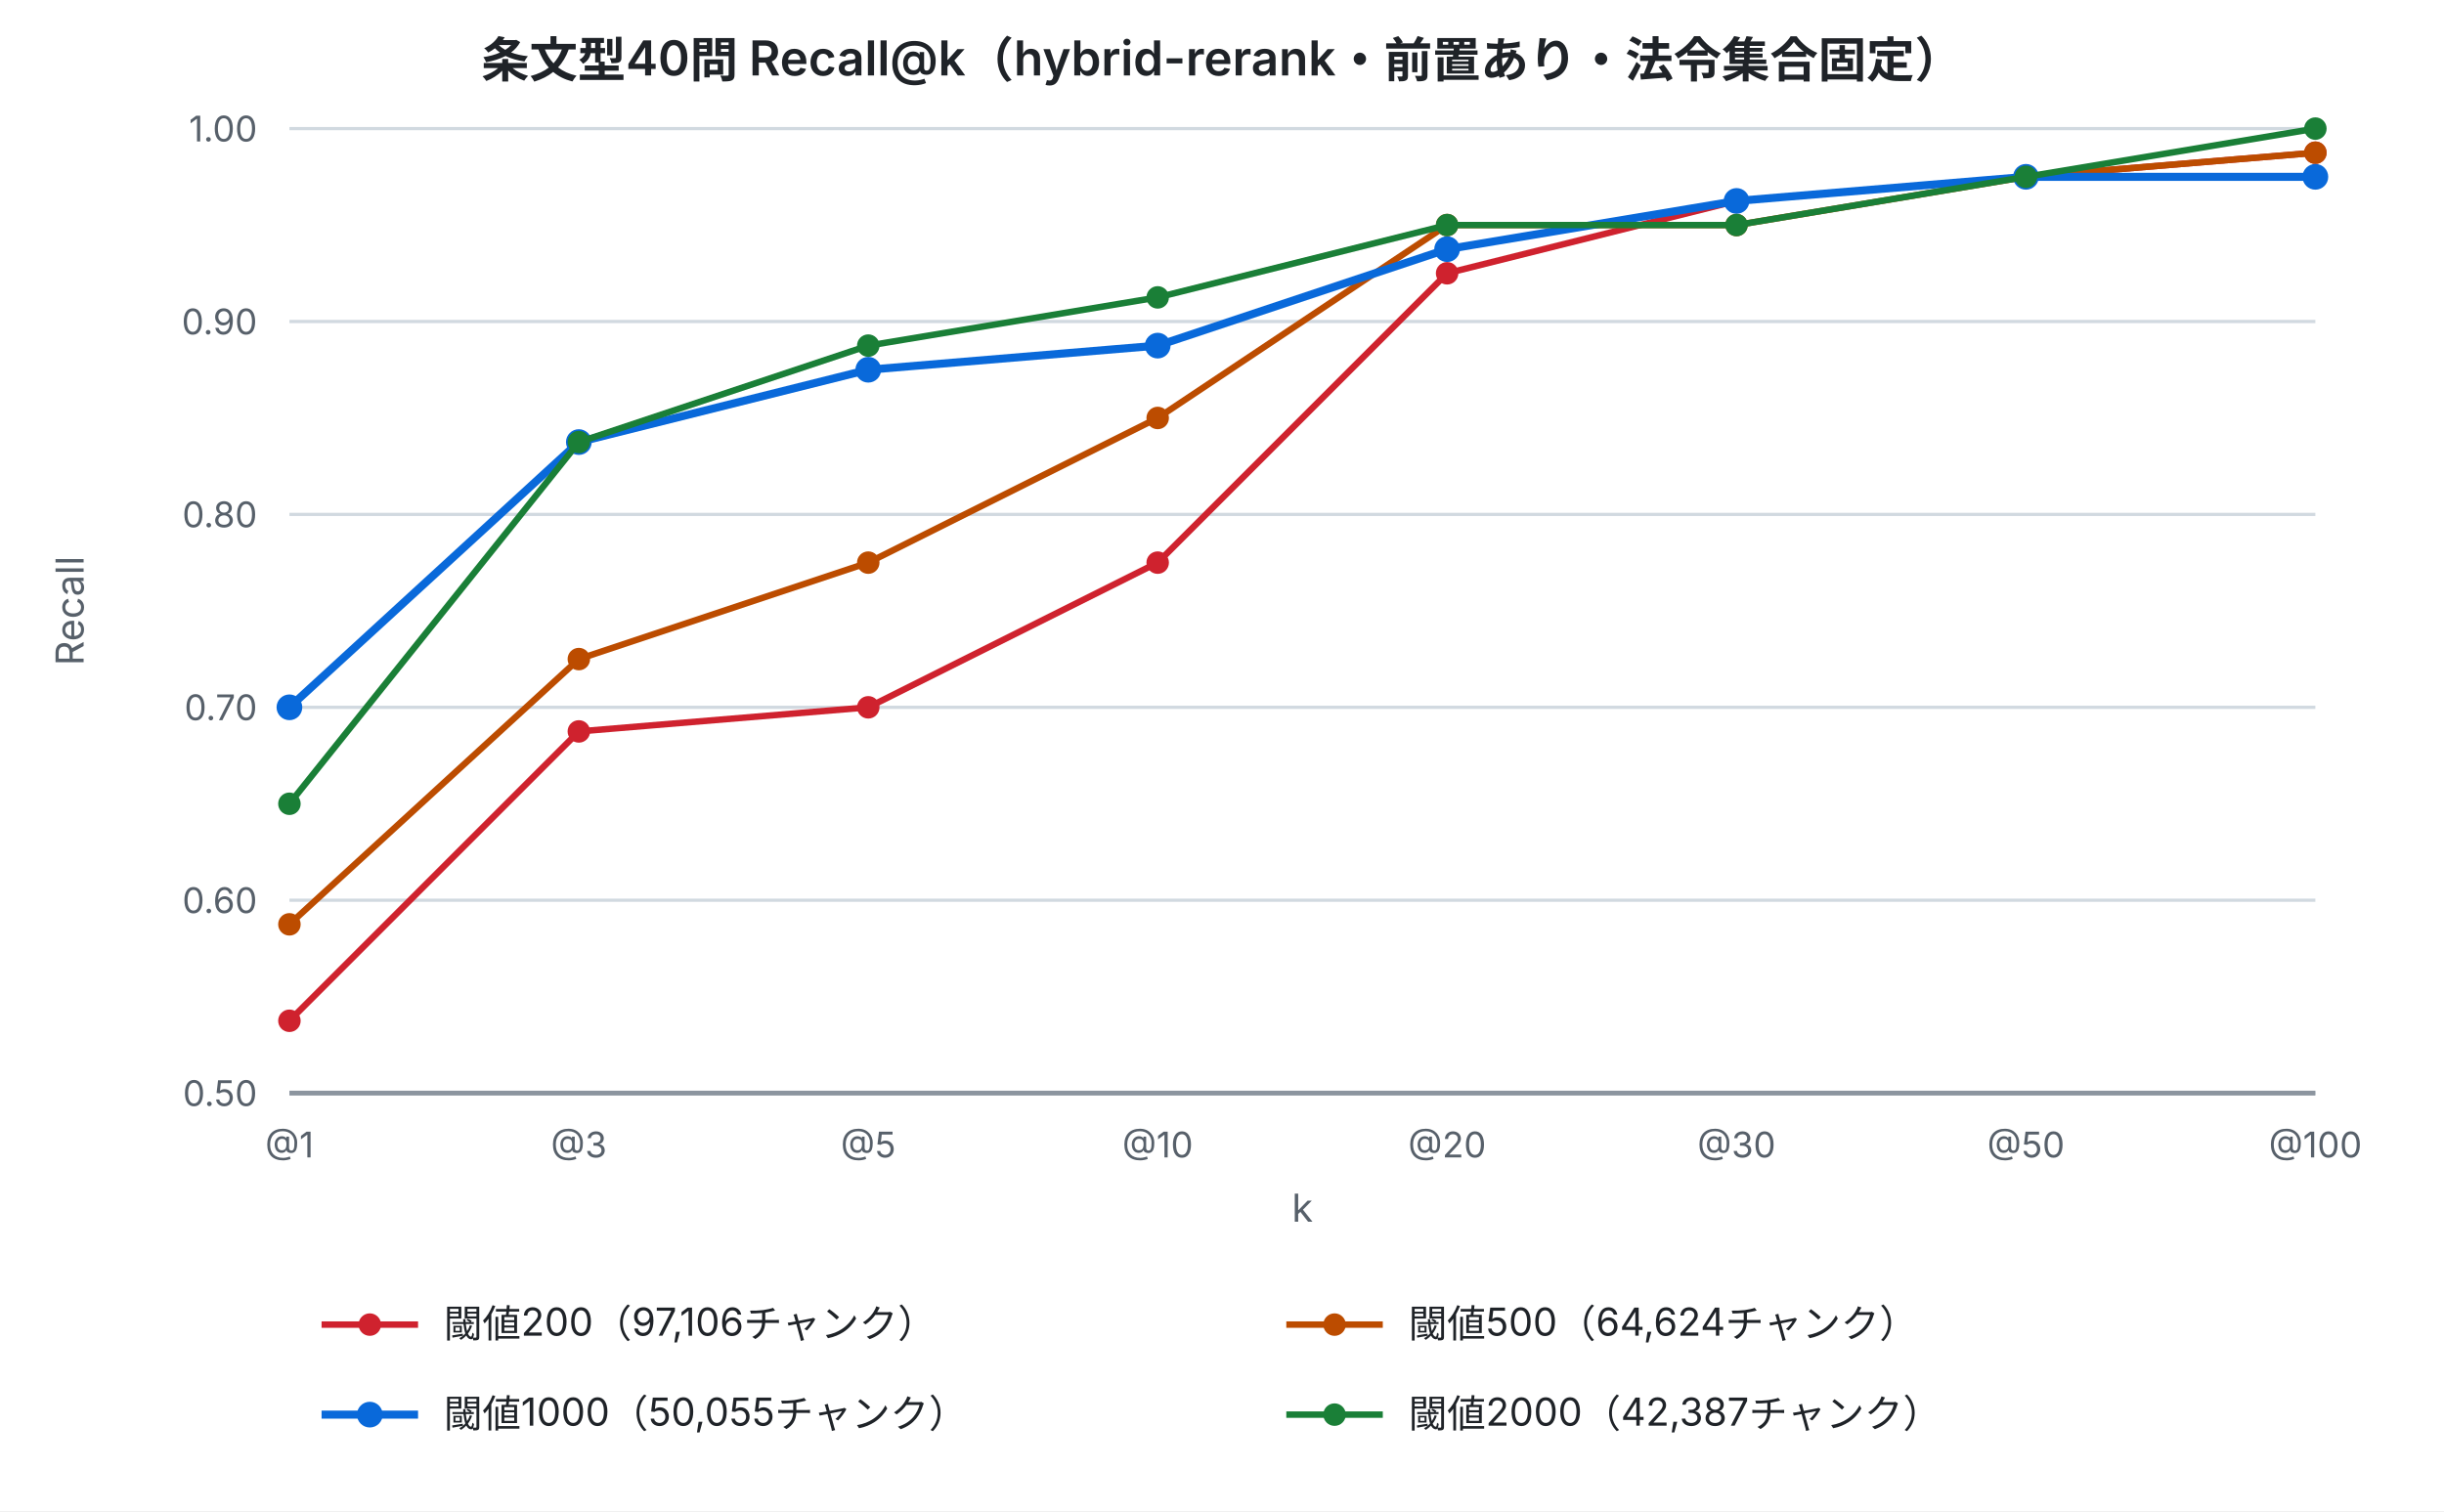
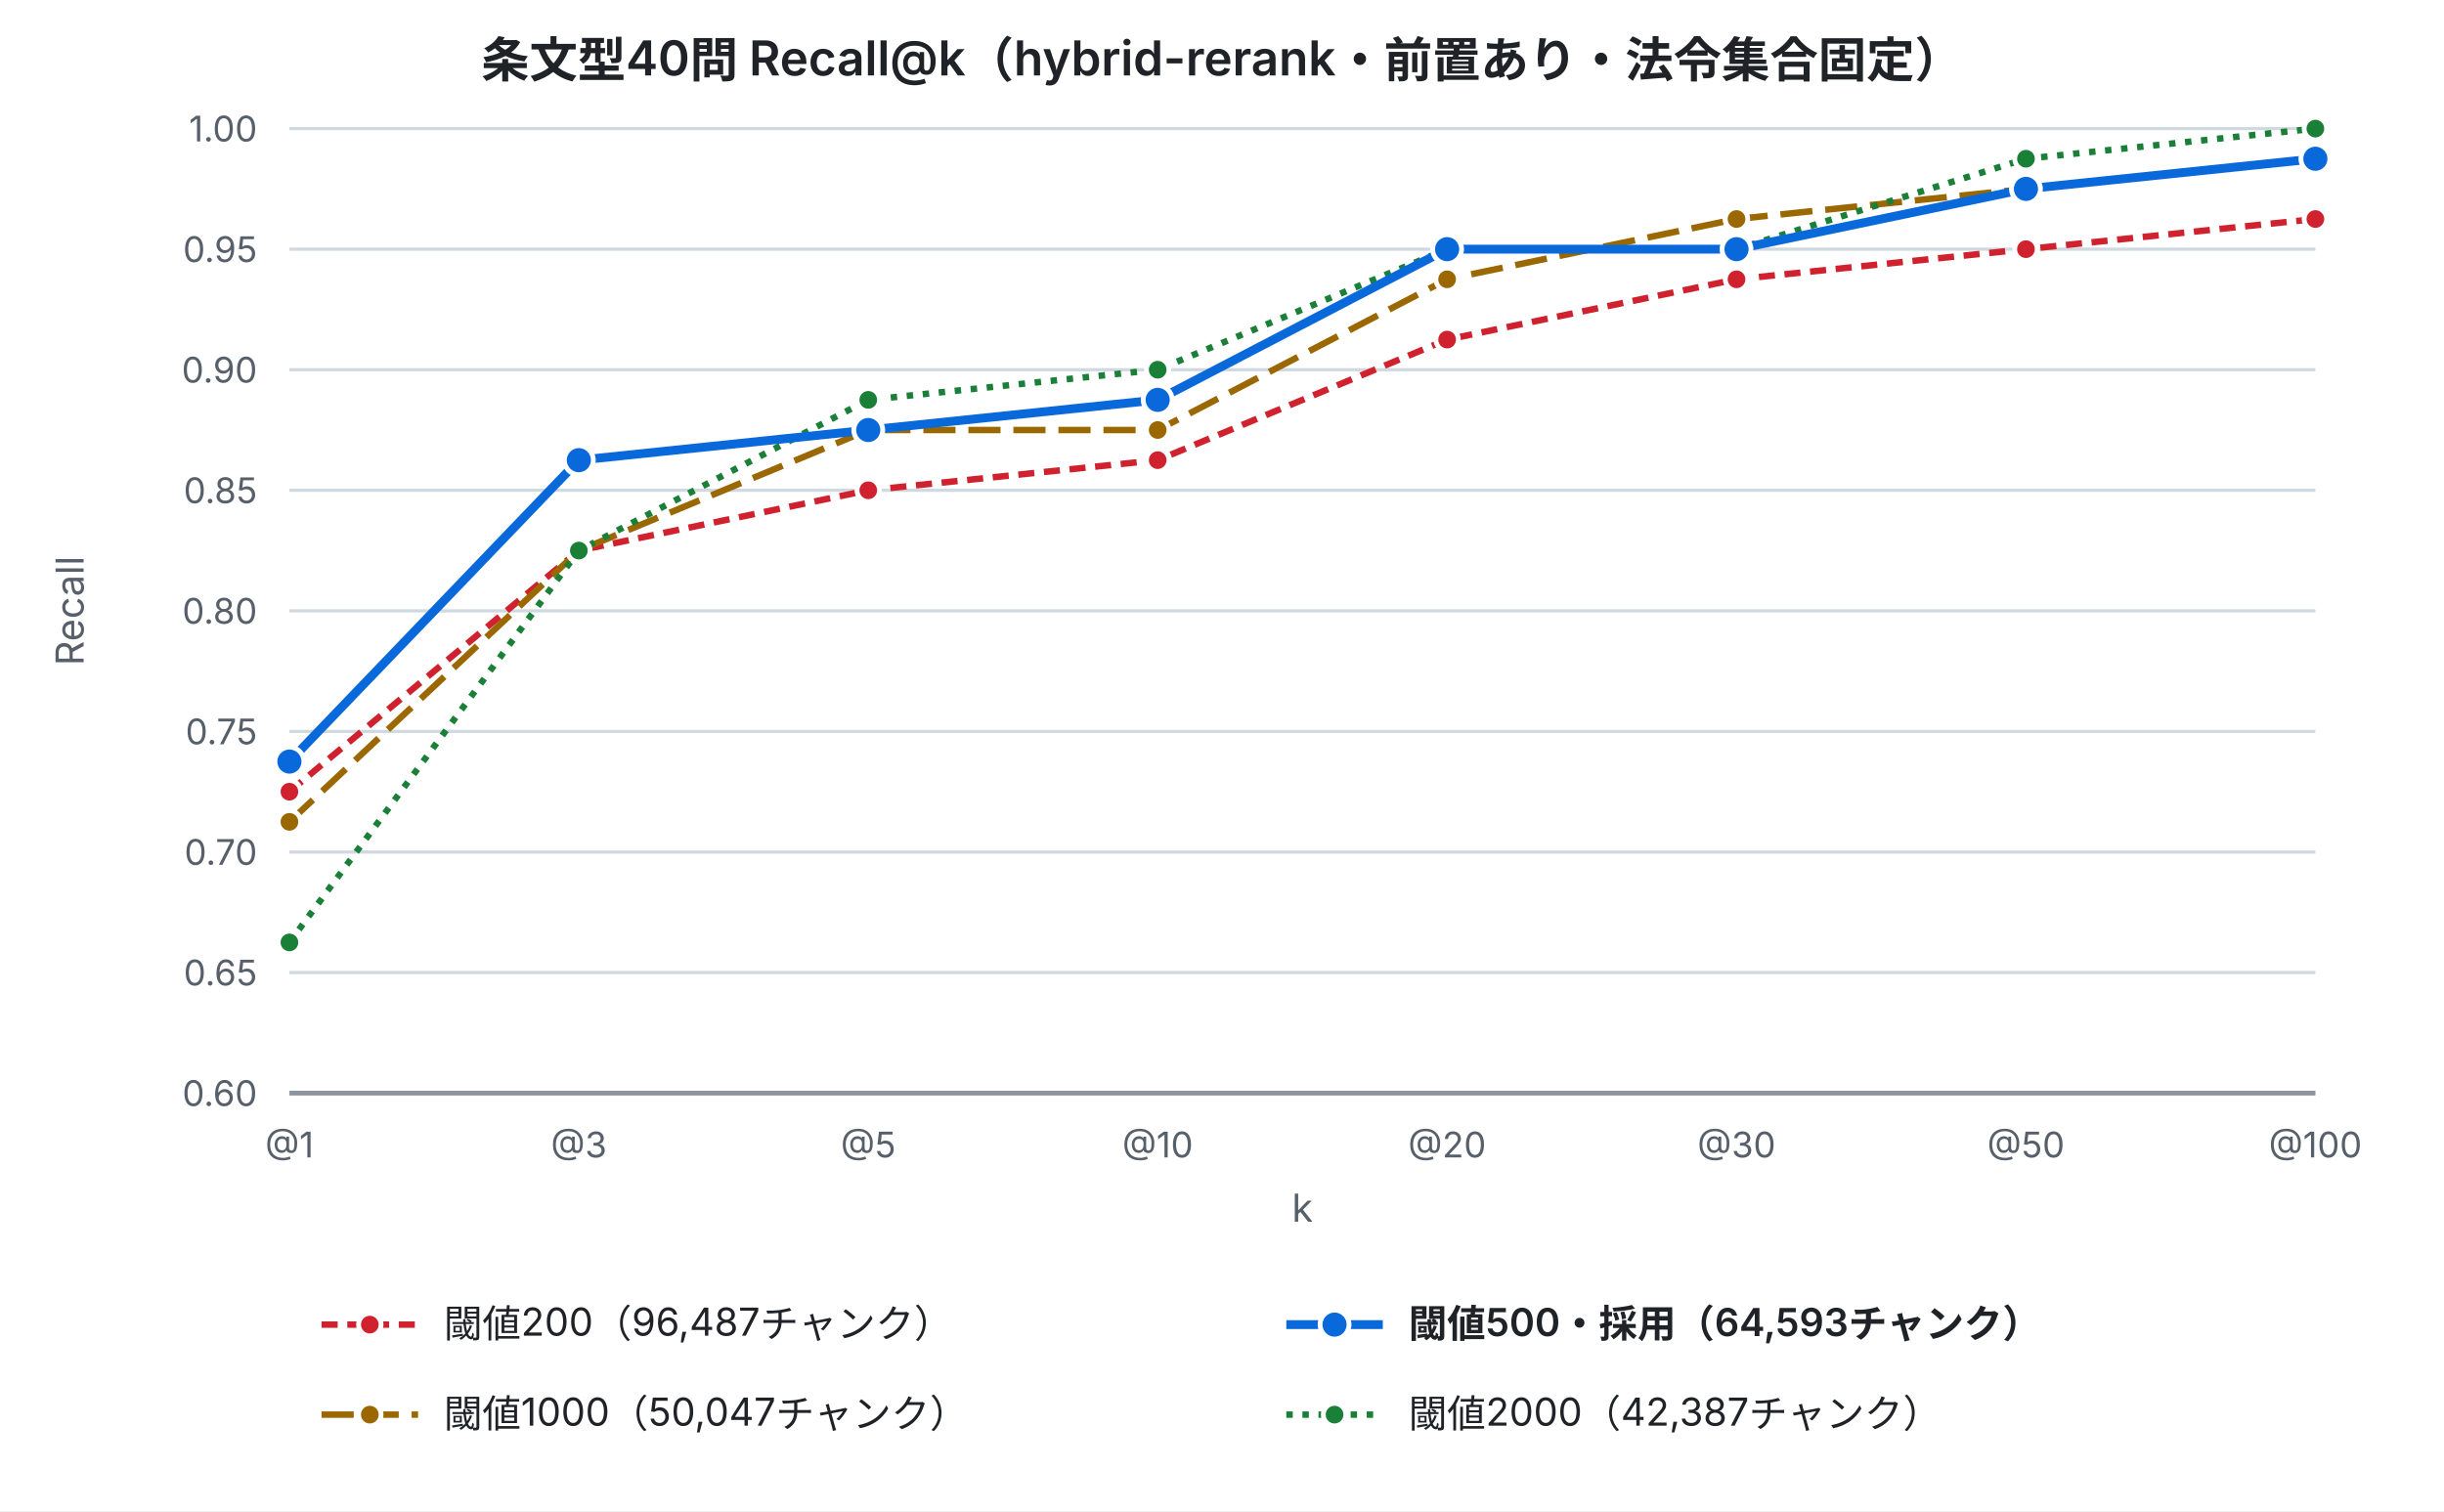
<svg xmlns="http://www.w3.org/2000/svg" width="760" height="470" viewBox="0 0 760 470" font-family="-apple-system, BlinkMacSystemFont, 'Hiragino Sans', 'Yu Gothic', Meiryo, sans-serif">
  <rect width="760" height="470" fill="#ffffff" />
  <text x="380" y="24" text-anchor="middle" font-size="15" font-weight="600" fill="#1f2328">条文型40問 Recall@k（hybrid-rerank・前置あり・法令集合固定）</text>
  <g stroke="#d1d9e0" stroke-width="1">
    <line x1="90" y1="340" x2="720" y2="340" />
-     <line x1="90" y1="280" x2="720" y2="280" />
-     <line x1="90" y1="220" x2="720" y2="220" />
-     <line x1="90" y1="160" x2="720" y2="160" />
-     <line x1="90" y1="100" x2="720" y2="100" />
+     <line x1="90" y1="302.5" x2="720" y2="302.5" />
+     <line x1="90" y1="265" x2="720" y2="265" />
+     <line x1="90" y1="227.5" x2="720" y2="227.5" />
+     <line x1="90" y1="190" x2="720" y2="190" />
+     <line x1="90" y1="152.5" x2="720" y2="152.5" />
+     <line x1="90" y1="115" x2="720" y2="115" />
+     <line x1="90" y1="77.5" x2="720" y2="77.5" />
    <line x1="90" y1="40" x2="720" y2="40" />
  </g>
  <g font-size="11" fill="#57606a" text-anchor="end">
-     <text x="80" y="344">0.50</text>
-     <text x="80" y="284">0.60</text>
-     <text x="80" y="224">0.70</text>
-     <text x="80" y="164">0.80</text>
-     <text x="80" y="104">0.90</text>
+     <text x="80" y="344">0.60</text>
+     <text x="80" y="306.5">0.65</text>
+     <text x="80" y="269">0.70</text>
+     <text x="80" y="231.5">0.75</text>
+     <text x="80" y="194">0.80</text>
+     <text x="80" y="156.5">0.85</text>
+     <text x="80" y="119">0.90</text>
+     <text x="80" y="81.5">0.95</text>
    <text x="80" y="44">1.00</text>
  </g>
  <text x="26" y="190" font-size="12" fill="#57606a" text-anchor="middle" transform="rotate(-90 26 190)">Recall</text>
  <line x1="90" y1="340" x2="720" y2="340" stroke="#8c959f" stroke-width="1.5" />
  <g font-size="11" fill="#57606a" text-anchor="middle">
    <text x="90" y="360">@1</text>
    <text x="180" y="360">@3</text>
    <text x="270" y="360">@5</text>
    <text x="360" y="360">@10</text>
    <text x="450" y="360">@20</text>
    <text x="540" y="360">@30</text>
    <text x="630" y="360">@50</text>
    <text x="720" y="360">@100</text>
  </g>
  <text x="405" y="380" font-size="12" fill="#57606a" text-anchor="middle">k</text>
-   <polyline fill="none" stroke="#cf222e" stroke-width="2" points="90,317.5 180,227.5 270,220 360,175 450,85 540,62.5 630,55 720,47.5" />
-   <g fill="#cf222e">
-     <circle cx="90" cy="317.5" r="3.5" />
-     <circle cx="180" cy="227.5" r="3.5" />
-     <circle cx="270" cy="220" r="3.5" />
-     <circle cx="360" cy="175" r="3.5" />
-     <circle cx="450" cy="85" r="3.5" />
-     <circle cx="540" cy="62.5" r="3.5" />
-     <circle cx="630" cy="55" r="3.5" />
-     <circle cx="720" cy="47.5" r="3.5" />
+   <polyline fill="none" stroke="#cf222e" stroke-width="2" stroke-dasharray="5 3" points="90,246.25 180,171.25 270,152.5 360,143.125 450,105.625 540,86.875 630,77.5 720,68.125" />
+   <g fill="#cf222e" stroke="#ffffff" stroke-width="1.5">
+     <circle cx="90" cy="246.25" r="3.5" />
+     <circle cx="180" cy="171.25" r="3.5" />
+     <circle cx="270" cy="152.5" r="3.5" />
+     <circle cx="360" cy="143.125" r="3.5" />
+     <circle cx="450" cy="105.625" r="3.5" />
+     <circle cx="540" cy="86.875" r="3.5" />
+     <circle cx="630" cy="77.5" r="3.5" />
+     <circle cx="720" cy="68.125" r="3.5" />
  </g>
-   <polyline fill="none" stroke="#bc4c00" stroke-width="2" points="90,287.5 180,205 270,175 360,130 450,70 540,70 630,55 720,47.5" />
-   <g fill="#bc4c00">
-     <circle cx="90" cy="287.5" r="3.5" />
-     <circle cx="180" cy="205" r="3.5" />
-     <circle cx="270" cy="175" r="3.5" />
-     <circle cx="360" cy="130" r="3.5" />
-     <circle cx="450" cy="70" r="3.5" />
-     <circle cx="540" cy="70" r="3.5" />
-     <circle cx="630" cy="55" r="3.5" />
-     <circle cx="720" cy="47.5" r="3.5" />
+   <polyline fill="none" stroke="#9a6700" stroke-width="2" stroke-dasharray="10 4" points="90,255.625 180,171.25 270,133.75 360,133.75 450,86.875 540,68.125 630,58.75 720,49.375" />
+   <g fill="#9a6700" stroke="#ffffff" stroke-width="1.5">
+     <circle cx="90" cy="255.625" r="3.5" />
+     <circle cx="180" cy="171.25" r="3.5" />
+     <circle cx="270" cy="133.75" r="3.5" />
+     <circle cx="360" cy="133.75" r="3.5" />
+     <circle cx="450" cy="86.875" r="3.5" />
+     <circle cx="540" cy="68.125" r="3.5" />
+     <circle cx="630" cy="58.75" r="3.5" />
+     <circle cx="720" cy="49.375" r="3.5" />
  </g>
-   <polyline fill="none" stroke="#0969da" stroke-width="2.5" points="90,220 180,137.5 270,115 360,107.5 450,77.5 540,62.5 630,55 720,55" />
-   <g fill="#0969da">
-     <circle cx="90" cy="220" r="4" />
-     <circle cx="180" cy="137.5" r="4" />
-     <circle cx="270" cy="115" r="4" />
-     <circle cx="360" cy="107.5" r="4" />
-     <circle cx="450" cy="77.5" r="4" />
-     <circle cx="540" cy="62.5" r="4" />
-     <circle cx="630" cy="55" r="4" />
-     <circle cx="720" cy="55" r="4" />
-   </g>
-   <polyline fill="none" stroke="#1a7f37" stroke-width="2" points="90,250 180,137.5 270,107.5 360,92.5 450,70 540,70 630,55 720,40" />
-   <g fill="#1a7f37">
-     <circle cx="90" cy="250" r="3.5" />
-     <circle cx="180" cy="137.5" r="3.5" />
-     <circle cx="270" cy="107.5" r="3.5" />
-     <circle cx="360" cy="92.5" r="3.5" />
-     <circle cx="450" cy="70" r="3.5" />
-     <circle cx="540" cy="70" r="3.5" />
-     <circle cx="630" cy="55" r="3.5" />
+   <polyline fill="none" stroke="#1a7f37" stroke-width="2" stroke-dasharray="2 3" points="90,293.125 180,171.25 270,124.375 360,115 450,77.5 540,77.5 630,49.375 720,40" />
+   <g fill="#1a7f37" stroke="#ffffff" stroke-width="1.5">
+     <circle cx="90" cy="293.125" r="3.5" />
+     <circle cx="180" cy="171.25" r="3.5" />
+     <circle cx="270" cy="124.375" r="3.5" />
+     <circle cx="360" cy="115" r="3.5" />
+     <circle cx="450" cy="77.5" r="3.5" />
+     <circle cx="540" cy="77.5" r="3.5" />
+     <circle cx="630" cy="49.375" r="3.5" />
    <circle cx="720" cy="40" r="3.5" />
  </g>
+   <polyline fill="none" stroke="#0969da" stroke-width="2.75" points="90,236.875 180,143.125 270,133.75 360,124.375 450,77.5 540,77.5 630,58.75 720,49.375" />
+   <g fill="#0969da" stroke="#ffffff" stroke-width="1.5">
+     <circle cx="90" cy="236.875" r="4.5" />
+     <circle cx="180" cy="143.125" r="4.5" />
+     <circle cx="270" cy="133.75" r="4.5" />
+     <circle cx="360" cy="124.375" r="4.5" />
+     <circle cx="450" cy="77.5" r="4.5" />
+     <circle cx="540" cy="77.5" r="4.5" />
+     <circle cx="630" cy="58.75" r="4.5" />
+     <circle cx="720" cy="49.375" r="4.5" />
+   </g>
  <g font-size="12" fill="#1f2328">
-     <line x1="100" y1="412" x2="130" y2="412" stroke="#cf222e" stroke-width="2" />
-     <circle cx="115" cy="412" r="3.5" fill="#cf222e" />
-     <text x="138" y="416">閾値200（97,106チャンク）</text>
-     <line x1="400" y1="412" x2="430" y2="412" stroke="#bc4c00" stroke-width="2" />
-     <circle cx="415" cy="412" r="3.5" fill="#bc4c00" />
-     <text x="438" y="416">閾値500（64,624チャンク）</text>
-     <line x1="100" y1="440" x2="130" y2="440" stroke="#0969da" stroke-width="2.5" />
-     <circle cx="115" cy="440" r="4" fill="#0969da" />
-     <text x="138" y="444">閾値1000（50,055チャンク）</text>
-     <line x1="400" y1="440" x2="430" y2="440" stroke="#1a7f37" stroke-width="2" />
-     <circle cx="415" cy="440" r="3.5" fill="#1a7f37" />
+     <line x1="100" y1="412" x2="130" y2="412" stroke="#cf222e" stroke-width="2" stroke-dasharray="5 3" />
+     <circle cx="115" cy="412" r="3.5" fill="#cf222e" stroke="#ffffff" stroke-width="1.5" />
+     <text x="138" y="416">閾値200（96,487チャンク）</text>
+     <line x1="400" y1="412" x2="430" y2="412" stroke="#0969da" stroke-width="2.75" />
+     <circle cx="415" cy="412" r="4.5" fill="#0969da" stroke="#ffffff" stroke-width="1.5" />
+     <text x="438" y="416" font-weight="600">閾値500・採用（64,593チャンク）</text>
+     <line x1="100" y1="440" x2="130" y2="440" stroke="#9a6700" stroke-width="2" stroke-dasharray="10 4" />
+     <circle cx="115" cy="440" r="3.5" fill="#9a6700" stroke="#ffffff" stroke-width="1.5" />
+     <text x="138" y="444">閾値1000（50,047チャンク）</text>
+     <line x1="400" y1="440" x2="430" y2="440" stroke="#1a7f37" stroke-width="2" stroke-dasharray="2 3" />
+     <circle cx="415" cy="440" r="3.5" fill="#1a7f37" stroke="#ffffff" stroke-width="1.5" />
    <text x="438" y="444">閾値2000（42,387チャンク）</text>
  </g>
</svg>
